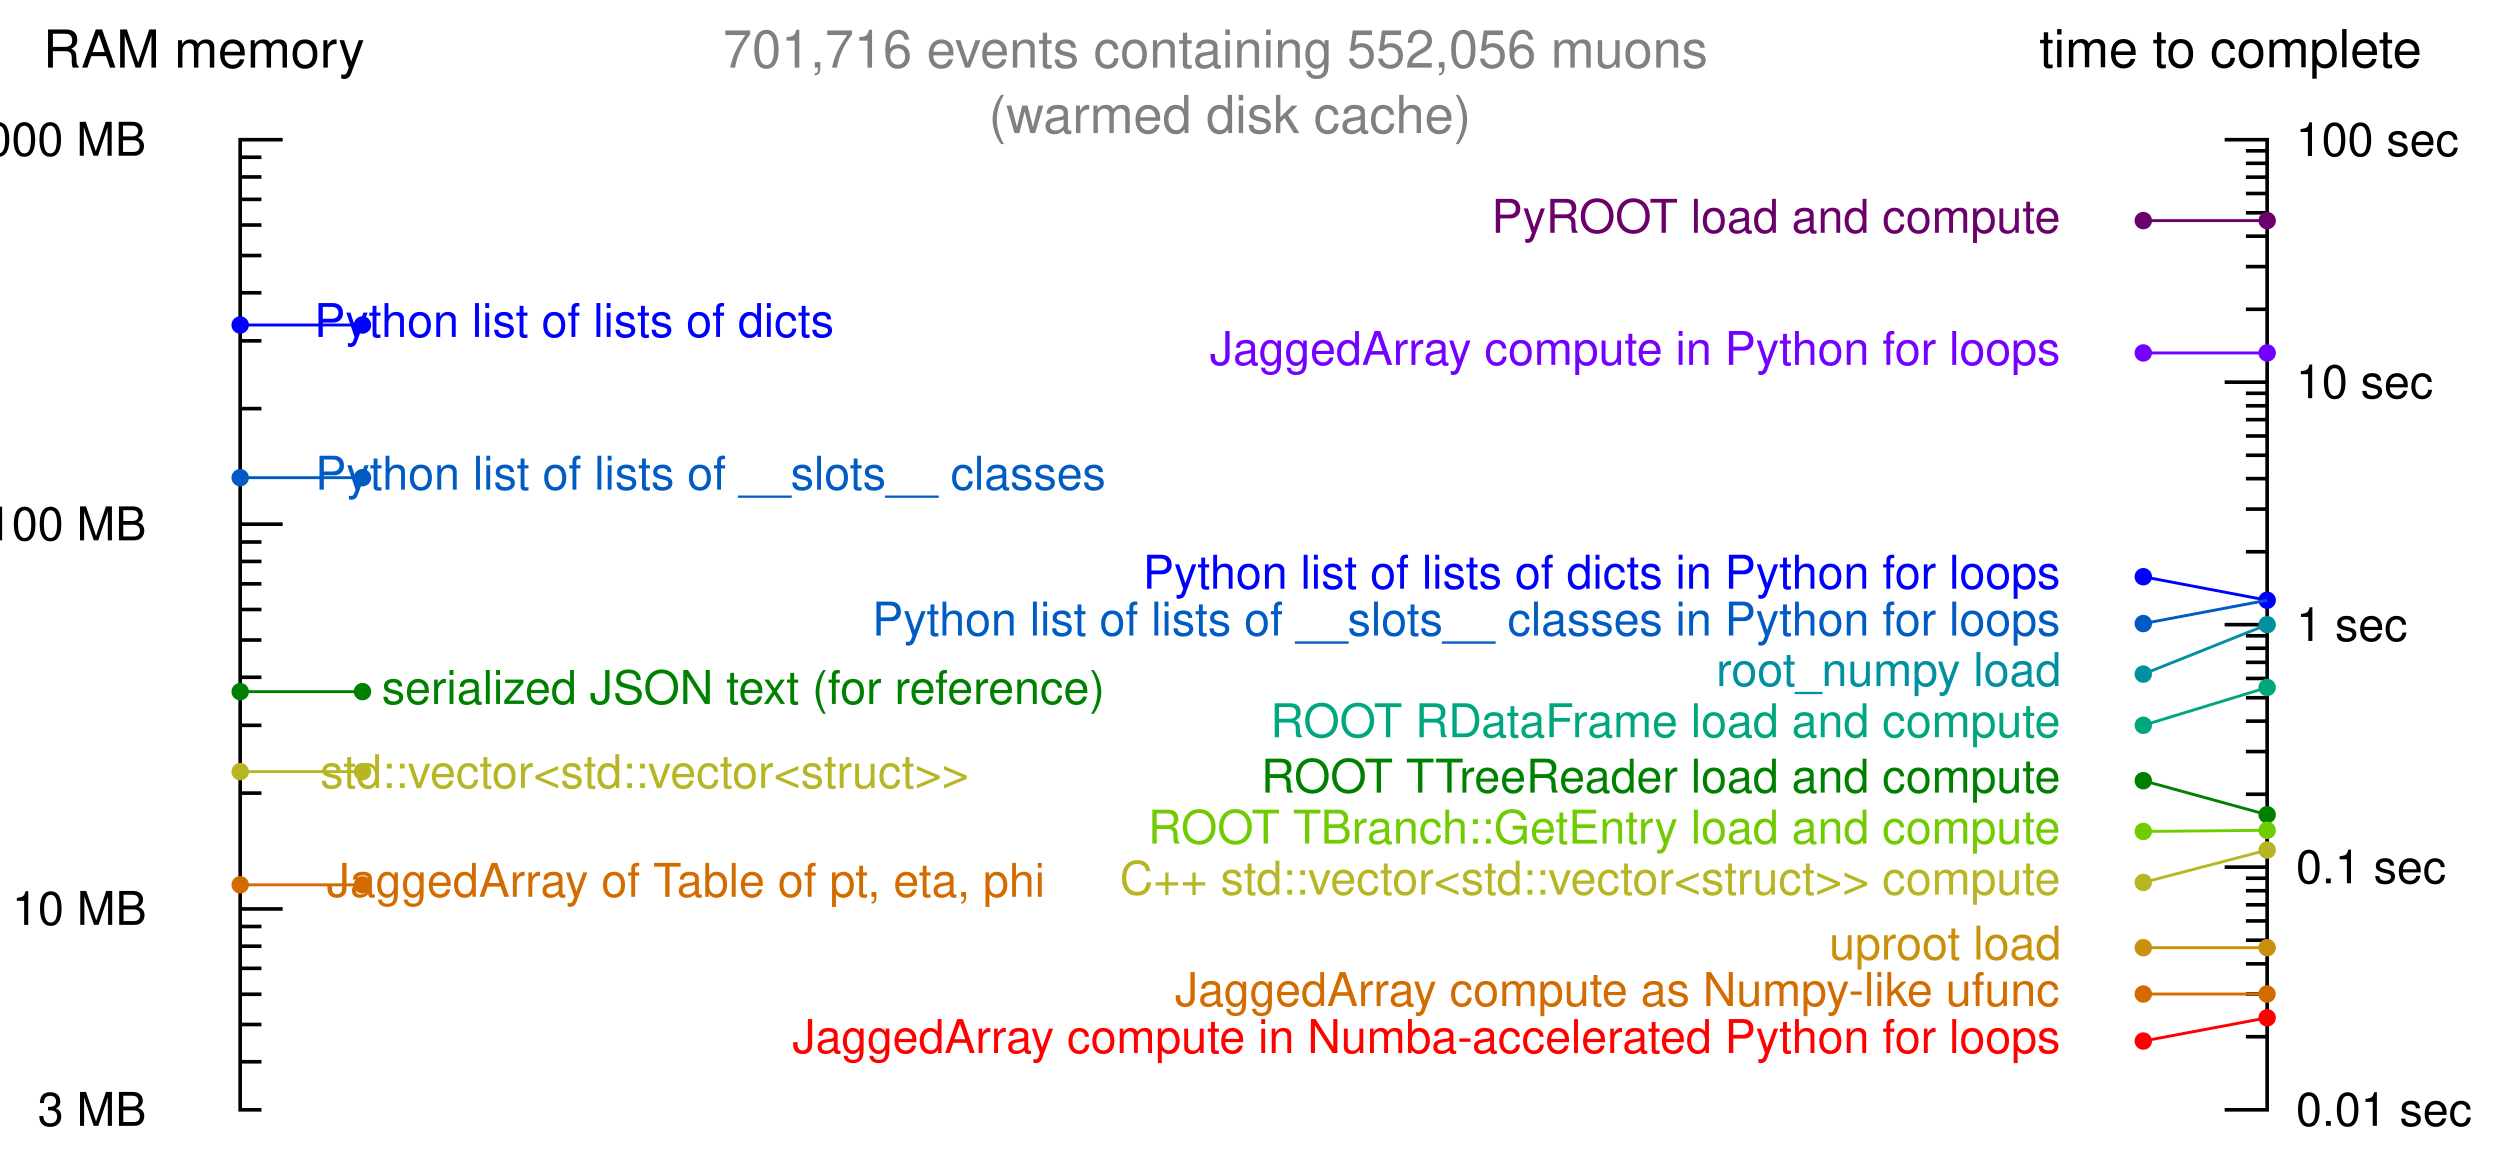
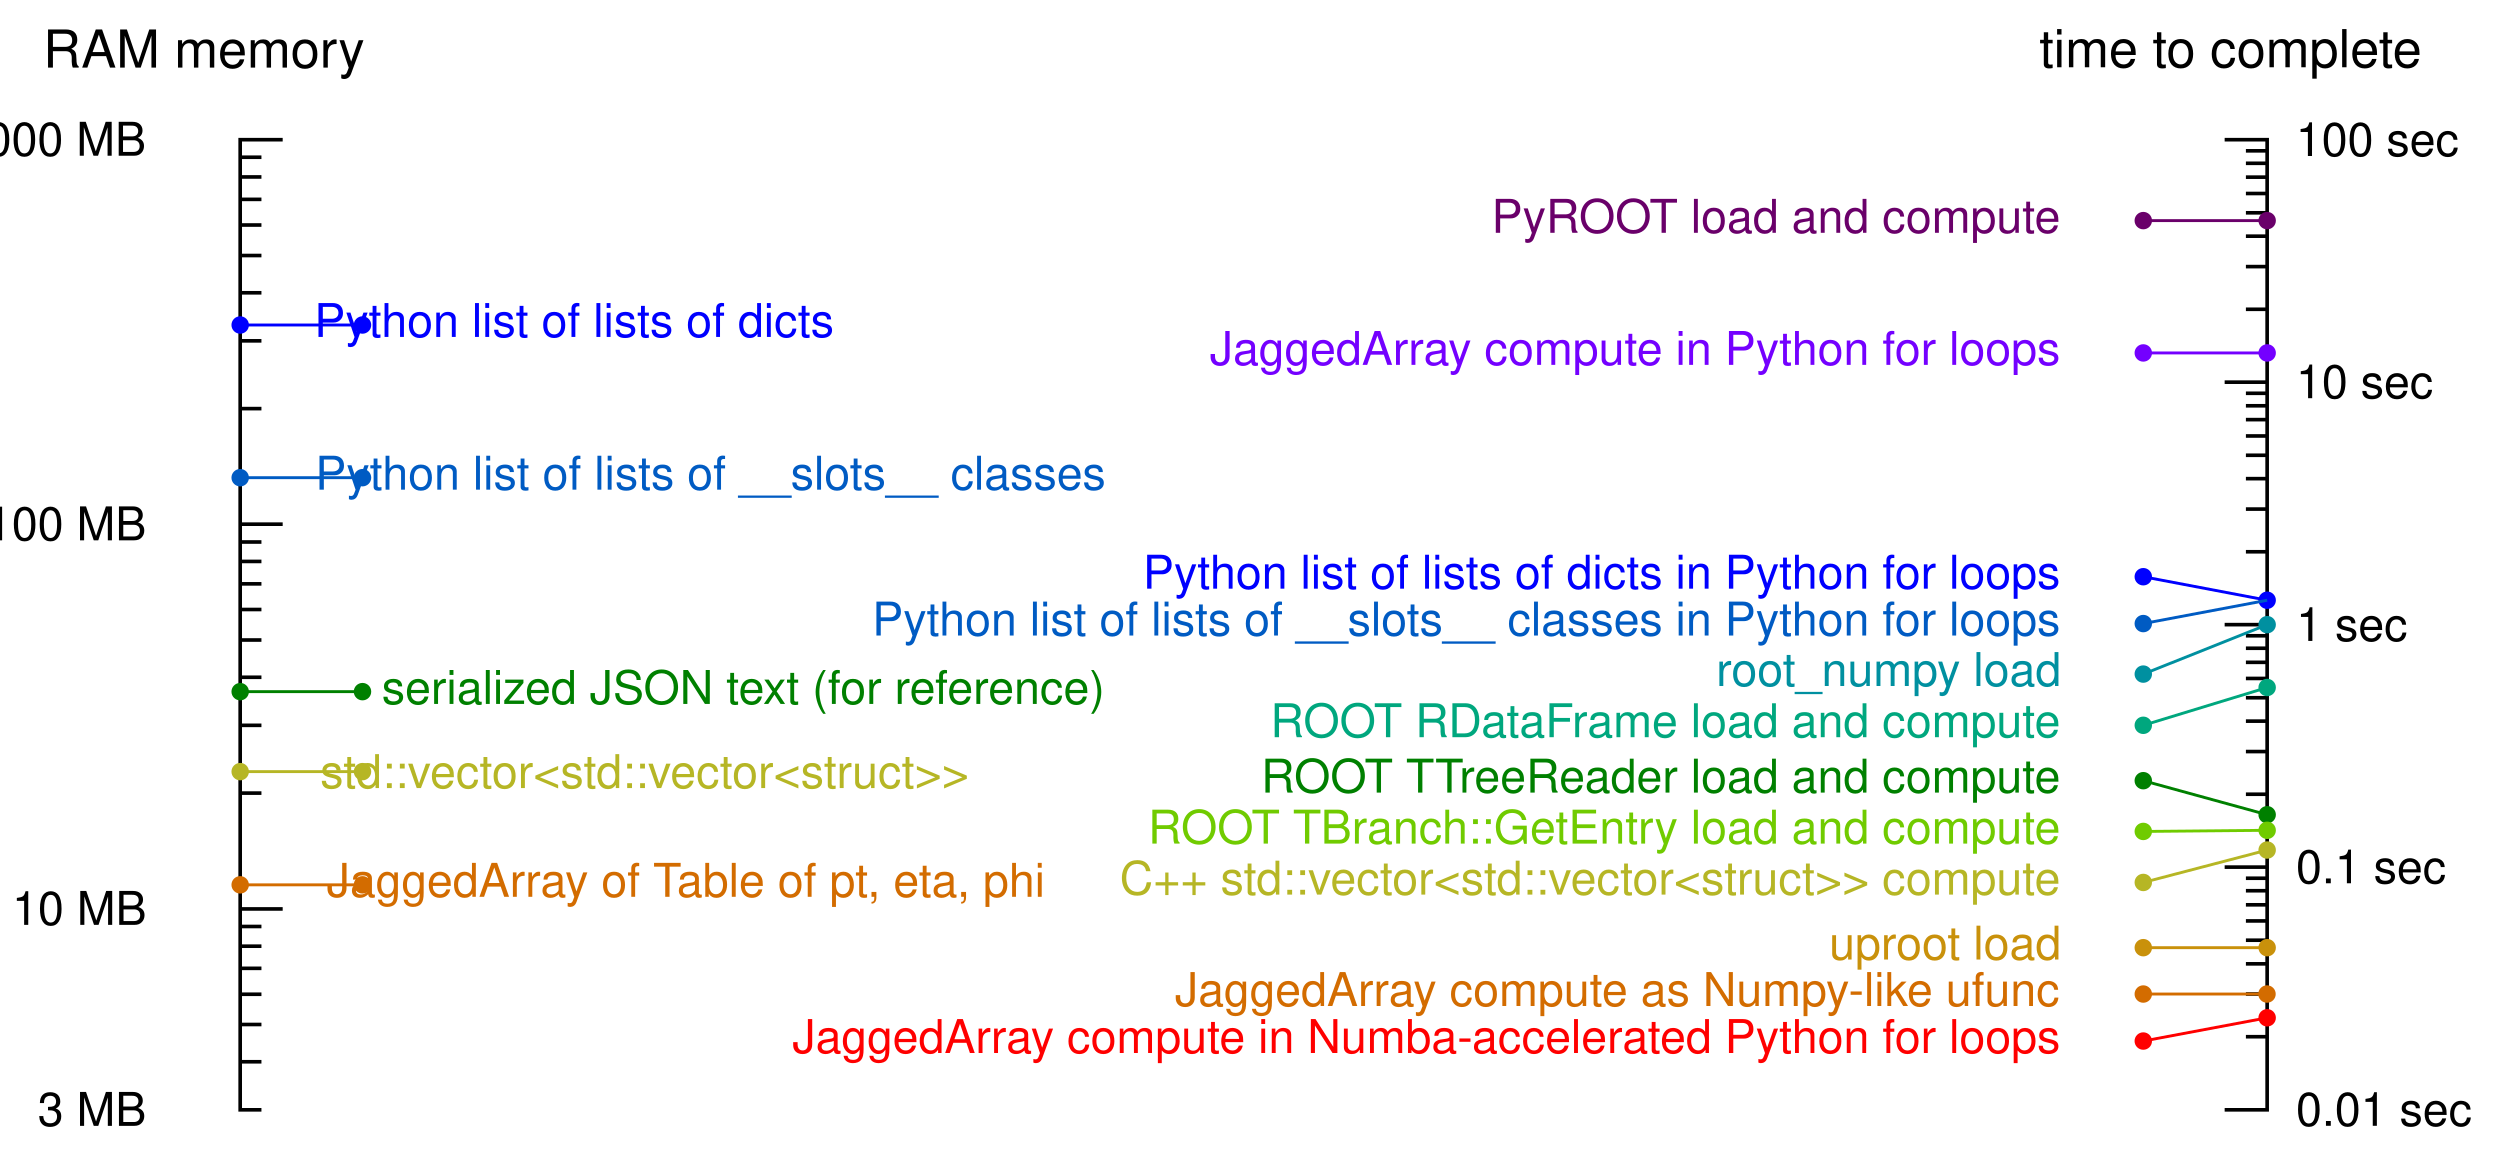
<svg xmlns="http://www.w3.org/2000/svg" width="1719.246" height="794.98" id="svg2" version="1.1">
  <defs id="defs4" />
  <g id="layer1" transform="translate(127.3163,-234.8682)">
    <text xml:space="preserve" style="font-size:36px;font-style:normal;font-variant:normal;font-weight:normal;font-stretch:normal;text-align:end;line-height:125%;letter-spacing:0px;word-spacing:0px;text-anchor:end;fill:#000000;fill-opacity:1;stroke:none;font-family:Nimbus Sans L;-inkscape-font-specification:Nimbus Sans L" x="32.633" y="1067.522" id="text2989" transform="scale(1.441993,0.6934849)">
      <tspan id="tspan2991" x="32.633" y="1067.522" />
    </text>
    <text xml:space="preserve" style="font-size:36px;font-style:normal;font-variant:normal;font-weight:normal;font-stretch:normal;text-align:end;line-height:125%;letter-spacing:0px;word-spacing:0px;text-anchor:end;fill:#000000;fill-opacity:1;stroke:none;font-family:Nimbus Sans L;-inkscape-font-specification:Nimbus Sans L" x="22.861" y="1065.464" id="text2993" transform="scale(1.441993,0.6934849)">
      <tspan id="tspan2995" x="22.861" y="1065.464" />
    </text>
    <path id="path4550" style="color:#000000;fill:none;stroke:#000000;stroke-width:2.5;stroke-linecap:butt;stroke-linejoin:miter;stroke-miterlimit:4;stroke-opacity:1;stroke-dasharray:none;stroke-dashoffset:0;marker:none;visibility:visible;display:inline;overflow:visible;enable-background:accumulate" d="m 37.86,515.873 14.612,0 m -14.612,-46.606 14.612,0 m -14.612,-33.051 14.612,0 m -14.612,-25.624 14.612,0 m -14.612,-20.982 14.612,0 m -14.612,-17.64 14.612,0 m -14.612,-15.412 14.612,0 m -14.612,-13.555 14.612,0 m -14.612,437.281 14.612,0 m -14.612,-46.606 14.612,0 m -14.612,-33.051 14.612,0 m -14.612,-25.624 14.612,0 m -14.612,-20.982 14.612,0 m -14.612,-17.64 14.612,0 m -14.612,-15.412 14.612,0 m -14.612,-13.369 14.612,0 m -14.612,-12.255 29.225,0 m -14.612,402.744 -14.612,0 0,-667.156 29.225,0 m -29.225,634.104 14.612,0 m -14.612,-25.624 14.612,0 m -14.612,-20.796 14.612,0 m -14.612,-17.825 14.612,0 m -14.612,-15.226 14.612,0 m -14.612,-13.555 14.612,0 m -14.612,-12.069 29.225,0" />
    <text xml:space="preserve" style="font-size:32px;font-style:normal;font-variant:normal;font-weight:normal;font-stretch:normal;text-align:end;line-height:125%;letter-spacing:0px;word-spacing:0px;text-anchor:end;fill:#000000;fill-opacity:1;stroke:none;font-family:Nimbus Sans L;-inkscape-font-specification:Nimbus Sans L" x="17.964" y="870.898" id="text4554">
      <tspan id="tspan4556" x="17.964" y="870.898">10 MB</tspan>
    </text>
    <text xml:space="preserve" style="font-size:32px;font-style:normal;font-variant:normal;font-weight:normal;font-stretch:normal;text-align:end;line-height:125%;letter-spacing:0px;word-spacing:0px;text-anchor:end;fill:#000000;fill-opacity:1;stroke:none;font-family:Nimbus Sans L;-inkscape-font-specification:Nimbus Sans L" x="17.786" y="606.434" id="text4558">
      <tspan id="tspan4560" x="17.786" y="606.434">100 MB</tspan>
    </text>
    <text xml:space="preserve" style="font-size:32px;font-style:normal;font-variant:normal;font-weight:normal;font-stretch:normal;text-align:end;line-height:125%;letter-spacing:0px;word-spacing:0px;text-anchor:end;fill:#000000;fill-opacity:1;stroke:none;font-family:Nimbus Sans L;-inkscape-font-specification:Nimbus Sans L" x="17.607" y="341.969" id="text4562">
      <tspan id="tspan4564" x="17.607" y="341.969">1000 MB</tspan>
    </text>
    <text xml:space="preserve" style="font-size:32px;font-style:normal;font-variant:normal;font-weight:normal;font-stretch:normal;text-align:end;line-height:125%;letter-spacing:0px;word-spacing:0px;text-anchor:end;fill:#000000;fill-opacity:1;stroke:none;font-family:Nimbus Sans L;-inkscape-font-specification:Nimbus Sans L" x="17.786" y="1009.112" id="text4566">
      <tspan id="tspan4568" x="17.786" y="1009.112">3 MB</tspan>
    </text>
    <path d="m 1431.799,447.565 -14.612,0 m 14.612,-29.353 -14.612,0 m 14.612,-20.922 -14.612,0 m 14.612,-16.082 -14.612,0 m 14.612,-13.271 -14.612,0 m 14.612,-11.242 -14.612,0 m 14.612,-9.524 -14.612,0 m 14.612,-8.587 -14.612,0 m 14.612,275.731 -14.612,0 m 14.612,-29.353 -14.612,0 m 14.612,-20.922 -14.612,0 m 14.612,-16.082 -14.612,0 m 14.612,-13.271 -14.612,0 m 14.612,-11.242 -14.612,0 m 14.612,-9.524 -14.612,0 m 14.612,-8.587 -14.612,0 m 14.612,275.731 -14.612,0 m 14.612,-29.353 -14.612,0 m 14.612,-20.922 -14.612,0 m 14.612,-16.082 -14.612,0 m 14.612,-13.271 -14.612,0 m 14.612,-11.085 -14.612,0 m 14.612,-9.68 -14.612,0 m 14.612,-8.587 -14.612,0 m 14.612,-7.651 -29.225,0 m 29.225,283.381 -14.612,0 m 14.612,-29.353 -14.612,0 m 14.612,-20.766 -14.612,0 m 14.612,-16.238 -14.612,0 m 14.612,-13.271 -14.612,0 m 14.612,-11.085 -14.612,0 m 14.612,-9.68 -14.612,0 m 14.612,-8.587 -14.612,0 m 14.612,-7.651 -29.225,0 m 0,166.906 29.225,0 0,-667.156 -29.225,0 m 29.225,166.75 -29.225,0" style="color:#000000;fill:none;stroke:#000000;stroke-width:2.5;stroke-linecap:butt;stroke-linejoin:miter;stroke-miterlimit:4;stroke-opacity:1;stroke-dasharray:none;stroke-dashoffset:0;marker:none;visibility:visible;display:inline;overflow:visible;enable-background:accumulate" id="path4577" />
    <text xml:space="preserve" style="font-size:32px;font-style:normal;font-variant:normal;font-weight:normal;font-stretch:normal;text-align:start;line-height:125%;letter-spacing:0px;word-spacing:0px;text-anchor:start;fill:#000000;fill-opacity:1;stroke:none;font-family:Nimbus Sans L;-inkscape-font-specification:Nimbus Sans L" x="1451.666" y="1009.102" id="text4579">
      <tspan id="tspan4581" x="1451.666" y="1009.102">0.01 sec</tspan>
    </text>
    <text xml:space="preserve" style="font-size:32px;font-style:normal;font-variant:normal;font-weight:normal;font-stretch:normal;text-align:start;line-height:125%;letter-spacing:0px;word-spacing:0px;text-anchor:start;fill:#000000;fill-opacity:1;stroke:none;font-family:Nimbus Sans L;-inkscape-font-specification:Nimbus Sans L" x="1451.666" y="842.301" id="text4583">
      <tspan id="tspan4585" x="1451.666" y="842.301">0.1 sec</tspan>
    </text>
    <text xml:space="preserve" style="font-size:32px;font-style:normal;font-variant:normal;font-weight:normal;font-stretch:normal;text-align:start;line-height:125%;letter-spacing:0px;word-spacing:0px;text-anchor:start;fill:#000000;fill-opacity:1;stroke:none;font-family:Nimbus Sans L;-inkscape-font-specification:Nimbus Sans L" x="1451.792" y="675.626" id="text4587">
      <tspan id="tspan4589" x="1451.792" y="675.626">1 sec</tspan>
    </text>
    <text xml:space="preserve" style="font-size:32px;font-style:normal;font-variant:normal;font-weight:normal;font-stretch:normal;text-align:start;line-height:125%;letter-spacing:0px;word-spacing:0px;text-anchor:start;fill:#000000;fill-opacity:1;stroke:none;font-family:Nimbus Sans L;-inkscape-font-specification:Nimbus Sans L" x="1451.666" y="508.698" id="text4591">
      <tspan id="tspan4593" x="1451.666" y="508.698">10 sec</tspan>
    </text>
    <text xml:space="preserve" style="font-size:32px;font-style:normal;font-variant:normal;font-weight:normal;font-stretch:normal;text-align:start;line-height:125%;letter-spacing:0px;word-spacing:0px;text-anchor:start;fill:#000000;fill-opacity:1;stroke:none;font-family:Nimbus Sans L;-inkscape-font-specification:Nimbus Sans L" x="1451.54" y="342.149" id="text4595">
      <tspan id="tspan4597" x="1451.54" y="342.149">100 sec</tspan>
    </text>
    <text xml:space="preserve" style="font-size:36px;font-style:normal;font-variant:normal;font-weight:normal;font-stretch:normal;text-align:center;line-height:125%;letter-spacing:0px;word-spacing:0px;text-anchor:middle;fill:#000000;fill-opacity:1;stroke:none;font-family:Nimbus Sans L;-inkscape-font-specification:Nimbus Sans L" x="37.913" y="281.366" id="text4599">
      <tspan id="tspan4601" x="37.913" y="281.366">RAM memory</tspan>
    </text>
    <text xml:space="preserve" style="font-size:36px;font-style:normal;font-variant:normal;font-weight:normal;font-stretch:normal;text-align:center;line-height:125%;letter-spacing:0px;word-spacing:0px;text-anchor:middle;fill:#000000;fill-opacity:1;stroke:none;font-family:Nimbus Sans L;-inkscape-font-specification:Nimbus Sans L" x="1431.652" y="281.112" id="text4603">
      <tspan id="tspan4605" x="1431.652" y="281.112">time to complete</tspan>
-     </text>
-     <text xml:space="preserve" style="font-size:36px;font-style:normal;font-variant:normal;font-weight:normal;font-stretch:normal;text-align:center;line-height:125%;letter-spacing:0px;word-spacing:0px;text-anchor:middle;fill:#808080;fill-opacity:1;stroke:none;font-family:Nimbus Sans L;-inkscape-font-specification:Nimbus Sans L" x="743.545" y="281.366" id="text4607">
-       <tspan id="tspan4609" x="743.545" y="281.366">701,716 events containing 552,056 muons</tspan>
-       <tspan x="743.545" y="326.366" id="tspan5329">(warmed disk cache)</tspan>
    </text>
    <text xml:space="preserve" style="font-size:32px;font-style:normal;font-variant:normal;font-weight:normal;font-stretch:normal;text-indent:0;text-align:end;text-decoration:none;line-height:125%;letter-spacing:0px;word-spacing:0px;text-transform:none;direction:ltr;block-progression:tb;writing-mode:lr-tb;text-anchor:end;baseline-shift:baseline;color:#000000;fill:#0000ff;fill-opacity:1;fill-rule:nonzero;stroke:none;stroke-width:1;marker:none;visibility:visible;display:inline;overflow:visible;enable-background:accumulate;font-family:Nimbus Sans L;-inkscape-font-specification:Nimbus Sans L" x="490.69" y="466.593" id="text4611">
      <tspan id="tspan4613" x="490.69" y="466.593">Python list of lists of dicts</tspan>
    </text>
    <text xml:space="preserve" style="font-size:32px;font-style:normal;font-variant:normal;font-weight:normal;font-stretch:normal;text-indent:0;text-align:end;text-decoration:none;line-height:125%;letter-spacing:0px;word-spacing:0px;text-transform:none;direction:ltr;block-progression:tb;writing-mode:lr-tb;text-anchor:end;baseline-shift:baseline;color:#000000;fill:#005bc3;fill-opacity:1;fill-rule:nonzero;stroke:none;marker:none;visibility:visible;display:inline;overflow:visible;enable-background:accumulate;font-family:Nimbus Sans L;-inkscape-font-specification:Nimbus Sans L" x="677.565" y="571.593" id="text4615">
      <tspan id="tspan4617" x="677.565" y="571.593">Python list of lists of __slots__ classes</tspan>
    </text>
    <text xml:space="preserve" style="font-size:32px;font-style:normal;font-variant:normal;font-weight:normal;font-stretch:normal;text-indent:0;text-align:start;text-decoration:none;line-height:125%;letter-spacing:0px;word-spacing:0px;text-transform:none;direction:ltr;block-progression:tb;writing-mode:lr-tb;text-anchor:start;baseline-shift:baseline;color:#000000;fill:#008000;fill-opacity:1;fill-rule:nonzero;stroke:none;stroke-width:1;marker:none;visibility:visible;display:inline;overflow:visible;enable-background:accumulate;font-family:Nimbus Sans L;-inkscape-font-specification:Nimbus Sans L" x="135.242" y="718.976" id="text4619">
      <tspan id="tspan4621" x="135.242" y="718.976">serialized JSON text (for reference)</tspan>
    </text>
    <text xml:space="preserve" style="font-size:32px;font-style:normal;font-variant:normal;font-weight:normal;font-stretch:normal;text-indent:0;text-align:end;text-decoration:none;line-height:125%;letter-spacing:0px;word-spacing:0px;text-transform:none;direction:ltr;block-progression:tb;writing-mode:lr-tb;text-anchor:end;baseline-shift:baseline;color:#000000;fill:#b6b625;fill-opacity:1;fill-rule:nonzero;stroke:none;marker:none;visibility:visible;display:inline;overflow:visible;enable-background:accumulate;font-family:Nimbus Sans L;-inkscape-font-specification:Nimbus Sans L" x="583.492" y="776.808" id="text4623">
      <tspan id="tspan4625" x="583.492" y="776.808">std::vector&lt;std::vector&lt;struct&gt;&gt;</tspan>
    </text>
    <text xml:space="preserve" style="font-size:32px;font-style:normal;font-variant:normal;font-weight:normal;font-stretch:normal;text-indent:0;text-align:end;text-decoration:none;line-height:125%;letter-spacing:0px;word-spacing:0px;text-transform:none;direction:ltr;block-progression:tb;writing-mode:lr-tb;text-anchor:end;baseline-shift:baseline;color:#000000;fill:#d36c00;fill-opacity:1;fill-rule:nonzero;stroke:none;marker:none;visibility:visible;display:inline;overflow:visible;enable-background:accumulate;font-family:Nimbus Sans L;-inkscape-font-specification:Nimbus Sans L" x="635.849" y="851.593" id="text4627">
      <tspan id="tspan4629" x="635.849" y="851.593">JaggedArray of Table of pt, eta, phi</tspan>
    </text>
    <text xml:space="preserve" style="font-size:32px;font-style:normal;font-variant:normal;font-weight:normal;font-stretch:normal;text-align:end;line-height:125%;letter-spacing:0px;word-spacing:0px;text-anchor:end;fill:#6a006a;fill-opacity:1;stroke:none;font-family:Nimbus Sans L;-inkscape-font-specification:Nimbus Sans L" x="1334.122" y="394.951" id="text4631">
      <tspan id="tspan4633" x="1334.122" y="394.951">PyROOT load and compute</tspan>
    </text>
    <text xml:space="preserve" style="font-size:32px;font-style:normal;font-variant:normal;font-weight:normal;font-stretch:normal;text-align:end;line-height:125%;letter-spacing:0px;word-spacing:0px;text-anchor:end;fill:#7400ff;fill-opacity:1;stroke:none;font-family:Nimbus Sans L;-inkscape-font-specification:Nimbus Sans L" x="1334.037" y="485.807" id="text4635">
      <tspan id="tspan4637" x="1334.037" y="485.807">JaggedArray compute in Python for loops</tspan>
    </text>
    <text xml:space="preserve" style="font-size:32px;font-style:normal;font-variant:normal;font-weight:normal;font-stretch:normal;text-align:end;line-height:125%;letter-spacing:0px;word-spacing:0px;text-anchor:end;fill:#0000ff;fill-opacity:1;stroke:none;font-family:Nimbus Sans L;-inkscape-font-specification:Nimbus Sans L" x="1334.037" y="639.703" id="text4639">
      <tspan id="tspan4641" x="1334.037" y="639.703">Python list of lists of dicts in Python for loops</tspan>
    </text>
    <text xml:space="preserve" style="font-size:32px;font-style:normal;font-variant:normal;font-weight:normal;font-stretch:normal;text-align:end;line-height:125%;letter-spacing:0px;word-spacing:0px;text-anchor:end;fill:#005bc3;fill-opacity:1;stroke:none;font-family:Nimbus Sans L;-inkscape-font-specification:Nimbus Sans L" x="1334.037" y="671.922" id="text4643">
      <tspan id="tspan4645" x="1334.037" y="671.922">Python list of lists of __slots__ classes in Python for loops</tspan>
    </text>
    <text xml:space="preserve" style="font-size:32px;font-style:normal;font-variant:normal;font-weight:normal;font-stretch:normal;text-align:end;line-height:125%;letter-spacing:0px;word-spacing:0px;text-anchor:end;fill:#0090a0;fill-opacity:1;stroke:none;font-family:Nimbus Sans L;-inkscape-font-specification:Nimbus Sans L" x="1334.698" y="706.616" id="text4647">
      <tspan id="tspan4649" x="1334.698" y="706.616">root_numpy load</tspan>
    </text>
    <text xml:space="preserve" style="font-size:32px;font-style:normal;font-variant:normal;font-weight:normal;font-stretch:normal;text-align:end;line-height:125%;letter-spacing:0px;word-spacing:0px;text-anchor:end;fill:#00a77e;fill-opacity:1;stroke:none;font-family:Nimbus Sans L;-inkscape-font-specification:Nimbus Sans L" x="1334.122" y="741.831" id="text4651">
      <tspan id="tspan4653" x="1334.122" y="741.831">ROOT RDataFrame load and compute</tspan>
    </text>
    <text xml:space="preserve" style="font-size:32px;font-style:normal;font-variant:normal;font-weight:normal;font-stretch:normal;text-align:end;line-height:125%;letter-spacing:0px;word-spacing:0px;text-anchor:end;fill:#008000;fill-opacity:1;stroke:none;font-family:Nimbus Sans L;-inkscape-font-specification:Nimbus Sans L" x="1334.122" y="779.924" id="text4655">
      <tspan id="tspan4657" x="1334.122" y="779.924">ROOT TTreeReader load and compute</tspan>
    </text>
    <text xml:space="preserve" style="font-size:32px;font-style:normal;font-variant:normal;font-weight:normal;font-stretch:normal;text-align:end;line-height:125%;letter-spacing:0px;word-spacing:0px;text-anchor:end;fill:#70cb00;fill-opacity:1;stroke:none;font-family:Nimbus Sans L;-inkscape-font-specification:Nimbus Sans L" x="1334.122" y="815.011" id="text4659">
      <tspan id="tspan4661" x="1334.122" y="815.011">ROOT TBranch::GetEntry load and compute</tspan>
    </text>
    <text xml:space="preserve" style="font-size:32px;font-style:normal;font-variant:normal;font-weight:normal;font-stretch:normal;text-align:end;line-height:125%;letter-spacing:0px;word-spacing:0px;text-anchor:end;fill:#b6b625;fill-opacity:1;stroke:none;font-family:Nimbus Sans L;-inkscape-font-specification:Nimbus Sans L" x="1334.122" y="850.099" id="text4663">
      <tspan id="tspan4665" x="1334.122" y="850.099">C++ std::vector&lt;std::vector&lt;struct&gt;&gt; compute</tspan>
    </text>
    <text xml:space="preserve" style="font-size:32px;font-style:normal;font-variant:normal;font-weight:normal;font-stretch:normal;text-align:end;line-height:125%;letter-spacing:0px;word-spacing:0px;text-anchor:end;fill:#c9910b;fill-opacity:1;stroke:none;font-family:Nimbus Sans L;-inkscape-font-specification:Nimbus Sans L" x="1334.698" y="894.759" id="text4667">
      <tspan id="tspan4669" x="1334.698" y="894.759">uproot load</tspan>
    </text>
    <text xml:space="preserve" style="font-size:32px;font-style:normal;font-variant:normal;font-weight:normal;font-stretch:normal;text-align:end;line-height:125%;letter-spacing:0px;word-spacing:0px;text-anchor:end;fill:#d36c00;fill-opacity:1;stroke:none;font-family:Nimbus Sans L;-inkscape-font-specification:Nimbus Sans L" x="1333.461" y="926.686" id="text4671">
      <tspan id="tspan4673" x="1333.461" y="926.686">JaggedArray compute as Numpy-like ufunc</tspan>
    </text>
    <text xml:space="preserve" style="font-size:32px;font-style:normal;font-variant:normal;font-weight:normal;font-stretch:normal;text-align:end;line-height:125%;letter-spacing:0px;word-spacing:0px;text-anchor:end;fill:#ff0000;fill-opacity:1;stroke:none;font-family:Nimbus Sans L;-inkscape-font-specification:Nimbus Sans L" x="1334.037" y="959.021" id="text4675">
      <tspan id="tspan4677" x="1334.037" y="959.021">JaggedArray compute in Numba-accelerated Python for loops</tspan>
    </text>
    <path id="path4681" style="color:#000000;fill:#0000ff;fill-opacity:1;fill-rule:nonzero;stroke:none;stroke-width:0.5;marker:none;visibility:visible;display:inline;overflow:visible;enable-background:accumulate" d="m 200.86,458.369 c 0,1.657 -1.343,3 -3,3 -1.657,0 -3,-1.343 -3,-3 0,-1.657 1.343,-3 3,-3 1.657,0 3,1.343 3,3 z" transform="matrix(2,0,0,2,-357.8602,-458.3688)" />
    <path id="path4683" style="color:#000000;fill:#005bc3;fill-opacity:1;fill-rule:nonzero;stroke:none;stroke-width:0.5;marker:none;visibility:visible;display:inline;overflow:visible;enable-background:accumulate" d="m 200.86,563.369 c 0,1.657 -1.343,3 -3,3 -1.657,0 -3,-1.343 -3,-3 0,-1.657 1.343,-3 3,-3 1.657,0 3,1.343 3,3 z" transform="matrix(2,0,0,2,-357.8602,-563.3688)" />
    <path id="path4685" style="color:#000000;fill:#008000;fill-opacity:1;fill-rule:nonzero;stroke:none;stroke-width:0.5;marker:none;visibility:visible;display:inline;overflow:visible;enable-background:accumulate" d="m 200.86,710.512 c 0,1.657 -1.343,3 -3,3 -1.657,0 -3,-1.343 -3,-3 0,-1.657 1.343,-3 3,-3 1.657,0 3,1.343 3,3 z" transform="matrix(2,0,0,2,-357.8602,-710.5117)" />
    <path id="path4687" style="color:#000000;fill:#b6b625;fill-opacity:1;fill-rule:nonzero;stroke:none;stroke-width:0.5;marker:none;visibility:visible;display:inline;overflow:visible;enable-background:accumulate" d="m 200.86,765.512 c 0,1.657 -1.343,3 -3,3 -1.657,0 -3,-1.343 -3,-3 0,-1.657 1.343,-3 3,-3 1.657,0 3,1.343 3,3 z" transform="matrix(2,0,0,2,-357.8602,-765.5117)" />
    <path id="path4689" style="color:#000000;fill:#d36c00;fill-opacity:1;fill-rule:nonzero;stroke:none;stroke-width:0.5;marker:none;visibility:visible;display:inline;overflow:visible;enable-background:accumulate" d="m 200.86,843.369 c 0,1.657 -1.343,3 -3,3 -1.657,0 -3,-1.343 -3,-3 0,-1.657 1.343,-3 3,-3 1.657,0 3,1.343 3,3 z" transform="matrix(2,0,0,2,-357.8602,-843.3688)" />
    <path id="path4691" style="color:#000000;fill:#6a006a;fill-opacity:1;fill-rule:nonzero;stroke:none;marker:none;visibility:visible;display:inline;overflow:visible;enable-background:accumulate" d="m 1434.799,386.583 c 0,1.657 -1.343,3 -3,3 -1.657,0 -3,-1.343 -3,-3 0,-1.657 1.343,-3 3,-3 1.657,0 3,1.343 3,3 z" transform="matrix(2,0,0,2,-1431.799,-386.5831)" />
    <path id="path4693" style="color:#000000;fill:#7400ff;fill-opacity:1;fill-rule:nonzero;stroke:none;marker:none;visibility:visible;display:inline;overflow:visible;enable-background:accumulate" d="m 1434.799,621.583 c 0,1.657 -1.343,3 -3,3 -1.657,0 -3,-1.343 -3,-3 0,-1.657 1.343,-3 3,-3 1.657,0 3,1.343 3,3 z" transform="matrix(2,0,0,2,-1431.799,-765.5831)" />
    <path id="path4695" style="color:#000000;fill:#0000ff;fill-opacity:1;fill-rule:nonzero;stroke:none;marker:none;visibility:visible;display:inline;overflow:visible;enable-background:accumulate" d="m 1434.799,647.654 c 0,1.657 -1.343,3 -3,3 -1.657,0 -3,-1.343 -3,-3 0,-1.657 1.343,-3 3,-3 1.657,0 3,1.343 3,3 z" transform="matrix(2,0,0,2,-1431.799,-647.6545)" />
-     <path id="path4697" style="color:#000000;fill:#0090a0;fill-opacity:1;fill-rule:nonzero;stroke:none;marker:none;visibility:visible;display:inline;overflow:visible;enable-background:accumulate" d="m 1434.799,684.44 a 3,3 0 1 1 -6,0 3,3 0 1 1 6,0 z" transform="matrix(2,0,0,2,-1431.799,-704.4402)" />
+     <path id="path4697" style="color:#000000;fill:#0090a0;fill-opacity:1;fill-rule:nonzero;stroke:none;marker:none;visibility:visible;display:inline;overflow:visible;enable-background:accumulate" d="m 1434.799,684.44 c 0,1.657 -1.343,3 -3,3 -1.657,0 -3,-1.343 -3,-3 0,-1.657 1.343,-3 3,-3 1.657,0 3,1.343 3,3 z" transform="matrix(2,0,0,2,-1431.799,-704.4402)" />
    <path id="path4699" style="color:#000000;fill:#00a77e;fill-opacity:1;fill-rule:nonzero;stroke:none;marker:none;visibility:visible;display:inline;overflow:visible;enable-background:accumulate" d="m 1434.799,707.654 c 0,1.657 -1.343,3 -3,3 -1.657,0 -3,-1.343 -3,-3 0,-1.657 1.343,-3 3,-3 1.657,0 3,1.343 3,3 z" transform="matrix(2,0,0,2,-1431.799,-707.6545)" />
    <path id="path4701" style="color:#000000;fill:#008000;fill-opacity:1;fill-rule:nonzero;stroke:none;marker:none;visibility:visible;display:inline;overflow:visible;enable-background:accumulate" d="m 1434.799,795.154 c 0,1.657 -1.343,3 -3,3 -1.657,0 -3,-1.343 -3,-3 0,-1.657 1.343,-3 3,-3 1.657,0 3,1.343 3,3 z" transform="matrix(2,0,0,2,-1431.799,-795.1545)" />
    <path id="path4703" style="color:#000000;fill:#70cb00;fill-opacity:1;fill-rule:nonzero;stroke:none;marker:none;visibility:visible;display:inline;overflow:visible;enable-background:accumulate" d="m 1434.799,805.869 c 0,1.657 -1.343,3 -3,3 -1.657,0 -3,-1.343 -3,-3 0,-1.657 1.343,-3 3,-3 1.657,0 3,1.343 3,3 z" transform="matrix(2,0,0,2,-1431.799,-805.8688)" />
    <path id="path4705" style="color:#000000;fill:#b6b625;fill-opacity:1;fill-rule:nonzero;stroke:none;marker:none;visibility:visible;display:inline;overflow:visible;enable-background:accumulate" d="m 1434.799,819.44 c 0,1.657 -1.343,3 -3,3 -1.657,0 -3,-1.343 -3,-3 0,-1.657 1.343,-3 3,-3 1.657,0 3,1.343 3,3 z" transform="matrix(2,0,0,2,-1431.799,-819.4402)" />
    <path id="path4707" style="color:#000000;fill:#c9910b;fill-opacity:1;fill-rule:nonzero;stroke:none;marker:none;visibility:visible;display:inline;overflow:visible;enable-background:accumulate" d="m 1434.799,886.583 c 0,1.657 -1.343,3 -3,3 -1.657,0 -3,-1.343 -3,-3 0,-1.657 1.343,-3 3,-3 1.657,0 3,1.343 3,3 z" transform="matrix(2,0,0,2,-1431.799,-886.5831)" />
    <path id="path4709" style="color:#000000;fill:#d36c00;fill-opacity:1;fill-rule:nonzero;stroke:none;marker:none;visibility:visible;display:inline;overflow:visible;enable-background:accumulate" d="m 1434.69,918.462 c 0,1.657 -1.343,3 -3,3 -1.657,0 -3,-1.343 -3,-3 0,-1.657 1.343,-3 3,-3 1.657,0 3,1.343 3,3 z" transform="matrix(2,0,0,2,-1431.69,-918.4617)" />
    <path id="path4711" style="color:#000000;fill:#ff0000;fill-opacity:1;fill-rule:nonzero;stroke:none;marker:none;visibility:visible;display:inline;overflow:visible;enable-background:accumulate" d="m 1434.799,934.797 c 0,1.657 -1.343,3 -3,3 -1.657,0 -3,-1.343 -3,-3 0,-1.657 1.343,-3 3,-3 1.657,0 3,1.343 3,3 z" transform="matrix(2,0,0,2,-1431.799,-934.7974)" />
    <path transform="matrix(2,0,0,2,-1516.978,-386.5831)" d="m 1434.799,386.583 c 0,1.657 -1.343,3 -3,3 -1.657,0 -3,-1.343 -3,-3 0,-1.657 1.343,-3 3,-3 1.657,0 3,1.343 3,3 z" style="color:#000000;fill:#6a006a;fill-opacity:1;fill-rule:nonzero;stroke:none;marker:none;visibility:visible;display:inline;overflow:visible;enable-background:accumulate" id="path4926" />
    <path transform="matrix(2,0,0,2,-1516.978,-765.5831)" d="m 1434.799,621.583 c 0,1.657 -1.343,3 -3,3 -1.657,0 -3,-1.343 -3,-3 0,-1.657 1.343,-3 3,-3 1.657,0 3,1.343 3,3 z" style="color:#000000;fill:#7400ff;fill-opacity:1;fill-rule:nonzero;stroke:none;marker:none;visibility:visible;display:inline;overflow:visible;enable-background:accumulate" id="path4928" />
    <path transform="matrix(2,0,0,2,-1516.978,-663.8298)" d="m 1434.799,647.654 c 0,1.657 -1.343,3 -3,3 -1.657,0 -3,-1.343 -3,-3 0,-1.657 1.343,-3 3,-3 1.657,0 3,1.343 3,3 z" style="color:#000000;fill:#0000ff;fill-opacity:1;fill-rule:nonzero;stroke:none;marker:none;visibility:visible;display:inline;overflow:visible;enable-background:accumulate" id="path4930" />
    <path transform="matrix(2,0,0,2,-1516.978,-705.1819)" d="m 1434.799,684.44 c 0,1.657 -1.343,3 -3,3 -1.657,0 -3,-1.343 -3,-3 0,-1.657 1.343,-3 3,-3 1.657,0 3,1.343 3,3 z" style="color:#000000;fill:#005bc3;fill-opacity:1;fill-rule:nonzero;stroke:none;marker:none;visibility:visible;display:inline;overflow:visible;enable-background:accumulate" id="path4932" />
    <path id="path4934" style="color:#000000;fill:#0090a0;fill-opacity:1;fill-rule:nonzero;stroke:none;marker:none;visibility:visible;display:inline;overflow:visible;enable-background:accumulate" d="m 1434.799,684.44 c 0,1.657 -1.343,3 -3,3 -1.657,0 -3,-1.343 -3,-3 0,-1.657 1.343,-3 3,-3 1.657,0 3,1.343 3,3 z" transform="matrix(2,0,0,2,-1516.978,-670.4402)" />
    <path transform="matrix(2,0,0,2,-1516.978,-918.7974)" d="m 1434.799,934.797 c 0,1.657 -1.343,3 -3,3 -1.657,0 -3,-1.343 -3,-3 0,-1.657 1.343,-3 3,-3 1.657,0 3,1.343 3,3 z" style="color:#000000;fill:#ff0000;fill-opacity:1;fill-rule:nonzero;stroke:none;marker:none;visibility:visible;display:inline;overflow:visible;enable-background:accumulate" id="path4955" />
    <path transform="matrix(2,0,0,2,-1516.758,-918.4617)" d="m 1434.69,918.462 c 0,1.657 -1.343,3 -3,3 -1.657,0 -3,-1.343 -3,-3 0,-1.657 1.343,-3 3,-3 1.657,0 3,1.343 3,3 z" style="color:#000000;fill:#d36c00;fill-opacity:1;fill-rule:nonzero;stroke:none;marker:none;visibility:visible;display:inline;overflow:visible;enable-background:accumulate" id="path4957" />
    <path transform="matrix(2,0,0,2,-1516.978,-886.583)" d="m 1434.799,886.583 c 0,1.657 -1.343,3 -3,3 -1.657,0 -3,-1.343 -3,-3 0,-1.657 1.343,-3 3,-3 1.657,0 3,1.343 3,3 z" style="color:#000000;fill:#c9910b;fill-opacity:1;fill-rule:nonzero;stroke:none;marker:none;visibility:visible;display:inline;overflow:visible;enable-background:accumulate" id="path4959" />
    <path transform="matrix(2,0,0,2,-1516.978,-797.1489)" d="m 1434.799,819.44 c 0,1.657 -1.343,3 -3,3 -1.657,0 -3,-1.343 -3,-3 0,-1.657 1.343,-3 3,-3 1.657,0 3,1.343 3,3 z" style="color:#000000;fill:#b6b625;fill-opacity:1;fill-rule:nonzero;stroke:none;marker:none;visibility:visible;display:inline;overflow:visible;enable-background:accumulate" id="path4961" />
    <path transform="matrix(2,0,0,2,-1516.978,-805.0941)" d="m 1434.799,805.869 c 0,1.657 -1.343,3 -3,3 -1.657,0 -3,-1.343 -3,-3 0,-1.657 1.343,-3 3,-3 1.657,0 3,1.343 3,3 z" style="color:#000000;fill:#70cb00;fill-opacity:1;fill-rule:nonzero;stroke:none;marker:none;visibility:visible;display:inline;overflow:visible;enable-background:accumulate" id="path4963" />
    <path transform="matrix(2,0,0,2,-1516.978,-818.5614)" d="m 1434.799,795.154 c 0,1.657 -1.343,3 -3,3 -1.657,0 -3,-1.343 -3,-3 0,-1.657 1.343,-3 3,-3 1.657,0 3,1.343 3,3 z" style="color:#000000;fill:#008000;fill-opacity:1;fill-rule:nonzero;stroke:none;marker:none;visibility:visible;display:inline;overflow:visible;enable-background:accumulate" id="path4965" />
    <path transform="matrix(2,0,0,2,-1516.978,-681.6545)" d="m 1434.799,707.654 c 0,1.657 -1.343,3 -3,3 -1.657,0 -3,-1.343 -3,-3 0,-1.657 1.343,-3 3,-3 1.657,0 3,1.343 3,3 z" style="color:#000000;fill:#00a77e;fill-opacity:1;fill-rule:nonzero;stroke:none;marker:none;visibility:visible;display:inline;overflow:visible;enable-background:accumulate" id="path4967" />
    <path style="color:#000000;fill:none;stroke:#6a006a;stroke-width:2;stroke-linecap:butt;stroke-linejoin:miter;stroke-miterlimit:4;stroke-opacity:1;stroke-dasharray:none;stroke-dashoffset:0;marker:none;visibility:visible;display:inline;overflow:visible;enable-background:accumulate" d="m 1341.36,151.715 85.179,0" id="path4995" transform="translate(5.261054,234.8682)" />
    <path style="color:#000000;fill:none;stroke:#7400ff;stroke-width:2;stroke-linecap:butt;stroke-linejoin:miter;stroke-miterlimit:4;stroke-opacity:1;stroke-dasharray:none;stroke-dashoffset:0;marker:none;visibility:visible;display:inline;overflow:visible;enable-background:accumulate" d="m 1341.36,242.715 85.179,0" id="path4997" transform="translate(5.261054,234.8682)" />
    <path style="color:#000000;fill:none;stroke:#0000ff;stroke-width:2;stroke-linecap:butt;stroke-linejoin:miter;stroke-miterlimit:4;stroke-opacity:1;stroke-dasharray:none;stroke-dashoffset:0;marker:none;visibility:visible;display:inline;overflow:visible;enable-background:accumulate" d="m 1341.36,396.611 85.179,16.175" id="path4999" transform="translate(5.261054,234.8682)" />
    <path style="color:#000000;fill:none;stroke:#ff0000;stroke-width:2;stroke-linecap:butt;stroke-linejoin:miter;stroke-miterlimit:4;stroke-opacity:1;stroke-dasharray:none;stroke-dashoffset:0;marker:none;visibility:visible;display:inline;overflow:visible;enable-background:accumulate" d="m 1341.36,715.929 85.179,-16" id="path5017" transform="translate(5.261054,234.8682)" />
    <path style="color:#000000;fill:none;stroke:#005bc3;stroke-width:2;stroke-linecap:butt;stroke-linejoin:miter;stroke-miterlimit:4;stroke-opacity:1;stroke-dasharray:none;stroke-dashoffset:0;marker:none;visibility:visible;display:inline;overflow:visible;enable-background:accumulate" d="m 1341.36,428.83 85.179,-16.044" id="path5019" transform="translate(5.261054,234.8682)" />
    <path style="color:#000000;fill:none;stroke:#0090a0;stroke-width:2;stroke-linecap:butt;stroke-linejoin:miter;stroke-miterlimit:4;stroke-opacity:1;stroke-dasharray:none;stroke-dashoffset:0;marker:none;visibility:visible;display:inline;overflow:visible;enable-background:accumulate" d="m 1341.36,463.572 85.179,-34" id="path5021" transform="translate(5.261054,234.8682)" />
    <path style="color:#000000;fill:none;stroke:#00a77e;stroke-width:2;stroke-linecap:butt;stroke-linejoin:miter;stroke-miterlimit:4;stroke-opacity:1;stroke-dasharray:none;stroke-dashoffset:0;marker:none;visibility:visible;display:inline;overflow:visible;enable-background:accumulate" d="m 1341.36,498.786 85.179,-26" id="path5023" transform="translate(5.261054,234.8682)" />
    <path style="color:#000000;fill:none;stroke:#008000;stroke-width:2;stroke-linecap:butt;stroke-linejoin:miter;stroke-miterlimit:4;stroke-opacity:1;stroke-dasharray:none;stroke-dashoffset:0;marker:none;visibility:visible;display:inline;overflow:visible;enable-background:accumulate" d="m 1341.36,536.879 85.179,23.407" id="path5025" transform="translate(5.261054,234.8682)" />
    <path style="color:#000000;fill:none;stroke:#70cb00;stroke-width:2;stroke-linecap:butt;stroke-linejoin:miter;stroke-miterlimit:4;stroke-opacity:1;stroke-dasharray:none;stroke-dashoffset:0;marker:none;visibility:visible;display:inline;overflow:visible;enable-background:accumulate" d="m 1341.36,571.775 85.179,-0.775" id="path5027" transform="translate(5.261054,234.8682)" />
    <path style="color:#000000;fill:none;stroke:#b6b625;stroke-width:2;stroke-linecap:butt;stroke-linejoin:miter;stroke-miterlimit:4;stroke-opacity:1;stroke-dasharray:none;stroke-dashoffset:0;marker:none;visibility:visible;display:inline;overflow:visible;enable-background:accumulate" d="M 1341.36,606.863 1426.538,584.572" id="path5029" transform="translate(5.261054,234.8682)" />
    <path style="color:#000000;fill:none;stroke:#c9910b;stroke-width:2;stroke-linecap:butt;stroke-linejoin:miter;stroke-miterlimit:4;stroke-opacity:1;stroke-dasharray:none;stroke-dashoffset:0;marker:none;visibility:visible;display:inline;overflow:visible;enable-background:accumulate" d="m 1341.36,651.715 85.179,-3e-5" id="path5031" transform="translate(5.261054,234.8682)" />
    <path style="color:#000000;fill:none;stroke:#d36c00;stroke-width:2;stroke-linecap:butt;stroke-linejoin:miter;stroke-miterlimit:4;stroke-opacity:1;stroke-dasharray:none;stroke-dashoffset:0;marker:none;visibility:visible;display:inline;overflow:visible;enable-background:accumulate" d="m 1341.36,683.593 85.069,0" id="path5033" transform="translate(5.261054,234.8682)" />
    <path transform="matrix(2,0,0,2,-273.753,-843.3688)" d="m 200.86,843.369 c 0,1.657 -1.343,3 -3,3 -1.657,0 -3,-1.343 -3,-3 0,-1.657 1.343,-3 3,-3 1.657,0 3,1.343 3,3 z" style="color:#000000;fill:#d36c00;fill-opacity:1;fill-rule:nonzero;stroke:none;stroke-width:0.5;marker:none;visibility:visible;display:inline;overflow:visible;enable-background:accumulate" id="path5109" />
    <path transform="matrix(2,0,0,2,-273.753,-765.5117)" d="m 200.86,765.512 c 0,1.657 -1.343,3 -3,3 -1.657,0 -3,-1.343 -3,-3 0,-1.657 1.343,-3 3,-3 1.657,0 3,1.343 3,3 z" style="color:#000000;fill:#b6b625;fill-opacity:1;fill-rule:nonzero;stroke:none;stroke-width:0.5;marker:none;visibility:visible;display:inline;overflow:visible;enable-background:accumulate" id="path5111" />
    <path transform="matrix(2,0,0,2,-273.753,-710.5117)" d="m 200.86,710.512 c 0,1.657 -1.343,3 -3,3 -1.657,0 -3,-1.343 -3,-3 0,-1.657 1.343,-3 3,-3 1.657,0 3,1.343 3,3 z" style="color:#000000;fill:#008000;fill-opacity:1;fill-rule:nonzero;stroke:none;stroke-width:0.5;marker:none;visibility:visible;display:inline;overflow:visible;enable-background:accumulate" id="path5113" />
    <path transform="matrix(2,0,0,2,-273.753,-563.3688)" d="m 200.86,563.369 c 0,1.657 -1.343,3 -3,3 -1.657,0 -3,-1.343 -3,-3 0,-1.657 1.343,-3 3,-3 1.657,0 3,1.343 3,3 z" style="color:#000000;fill:#005bc3;fill-opacity:1;fill-rule:nonzero;stroke:none;stroke-width:0.5;marker:none;visibility:visible;display:inline;overflow:visible;enable-background:accumulate" id="path5115" />
    <path transform="matrix(2,0,0,2,-273.753,-458.3688)" d="m 200.86,458.369 c 0,1.657 -1.343,3 -3,3 -1.657,0 -3,-1.343 -3,-3 0,-1.657 1.343,-3 3,-3 1.657,0 3,1.343 3,3 z" style="color:#000000;fill:#0000ff;fill-opacity:1;fill-rule:nonzero;stroke:none;stroke-width:0.5;marker:none;visibility:visible;display:inline;overflow:visible;enable-background:accumulate" id="path5117" />
    <path style="color:#000000;fill:none;stroke:#d36c00;stroke-width:2;stroke-linecap:butt;stroke-linejoin:miter;stroke-miterlimit:4;stroke-opacity:1;stroke-dasharray:none;stroke-dashoffset:0;marker:none;visibility:visible;display:inline;overflow:visible;enable-background:accumulate" d="m 37.86,843.369 84.107,0" id="path5309" />
    <path style="color:#000000;fill:none;stroke:#b6b625;stroke-width:2;stroke-linecap:butt;stroke-linejoin:miter;stroke-miterlimit:4;stroke-opacity:1;stroke-dasharray:none;stroke-dashoffset:0;marker:none;visibility:visible;display:inline;overflow:visible;enable-background:accumulate" d="m 37.86,765.512 84.107,0" id="path5311" />
    <path style="color:#000000;fill:none;stroke:#008000;stroke-width:2;stroke-linecap:butt;stroke-linejoin:miter;stroke-miterlimit:4;stroke-opacity:1;stroke-dasharray:none;stroke-dashoffset:0;marker:none;visibility:visible;display:inline;overflow:visible;enable-background:accumulate" d="m 37.86,710.512 84.107,0" id="path5313" />
    <path style="color:#000000;fill:none;stroke:#005bc3;stroke-width:2;stroke-linecap:butt;stroke-linejoin:miter;stroke-miterlimit:4;stroke-opacity:1;stroke-dasharray:none;stroke-dashoffset:0;marker:none;visibility:visible;display:inline;overflow:visible;enable-background:accumulate" d="m 37.86,563.369 84.107,0" id="path5315" />
    <path style="color:#000000;fill:none;stroke:#0000ff;stroke-width:2;stroke-linecap:butt;stroke-linejoin:miter;stroke-miterlimit:4;stroke-opacity:1;stroke-dasharray:none;stroke-dashoffset:0;marker:none;visibility:visible;display:inline;overflow:visible;enable-background:accumulate" d="m 37.86,458.369 84.107,0" id="path5317" />
  </g>
</svg>
